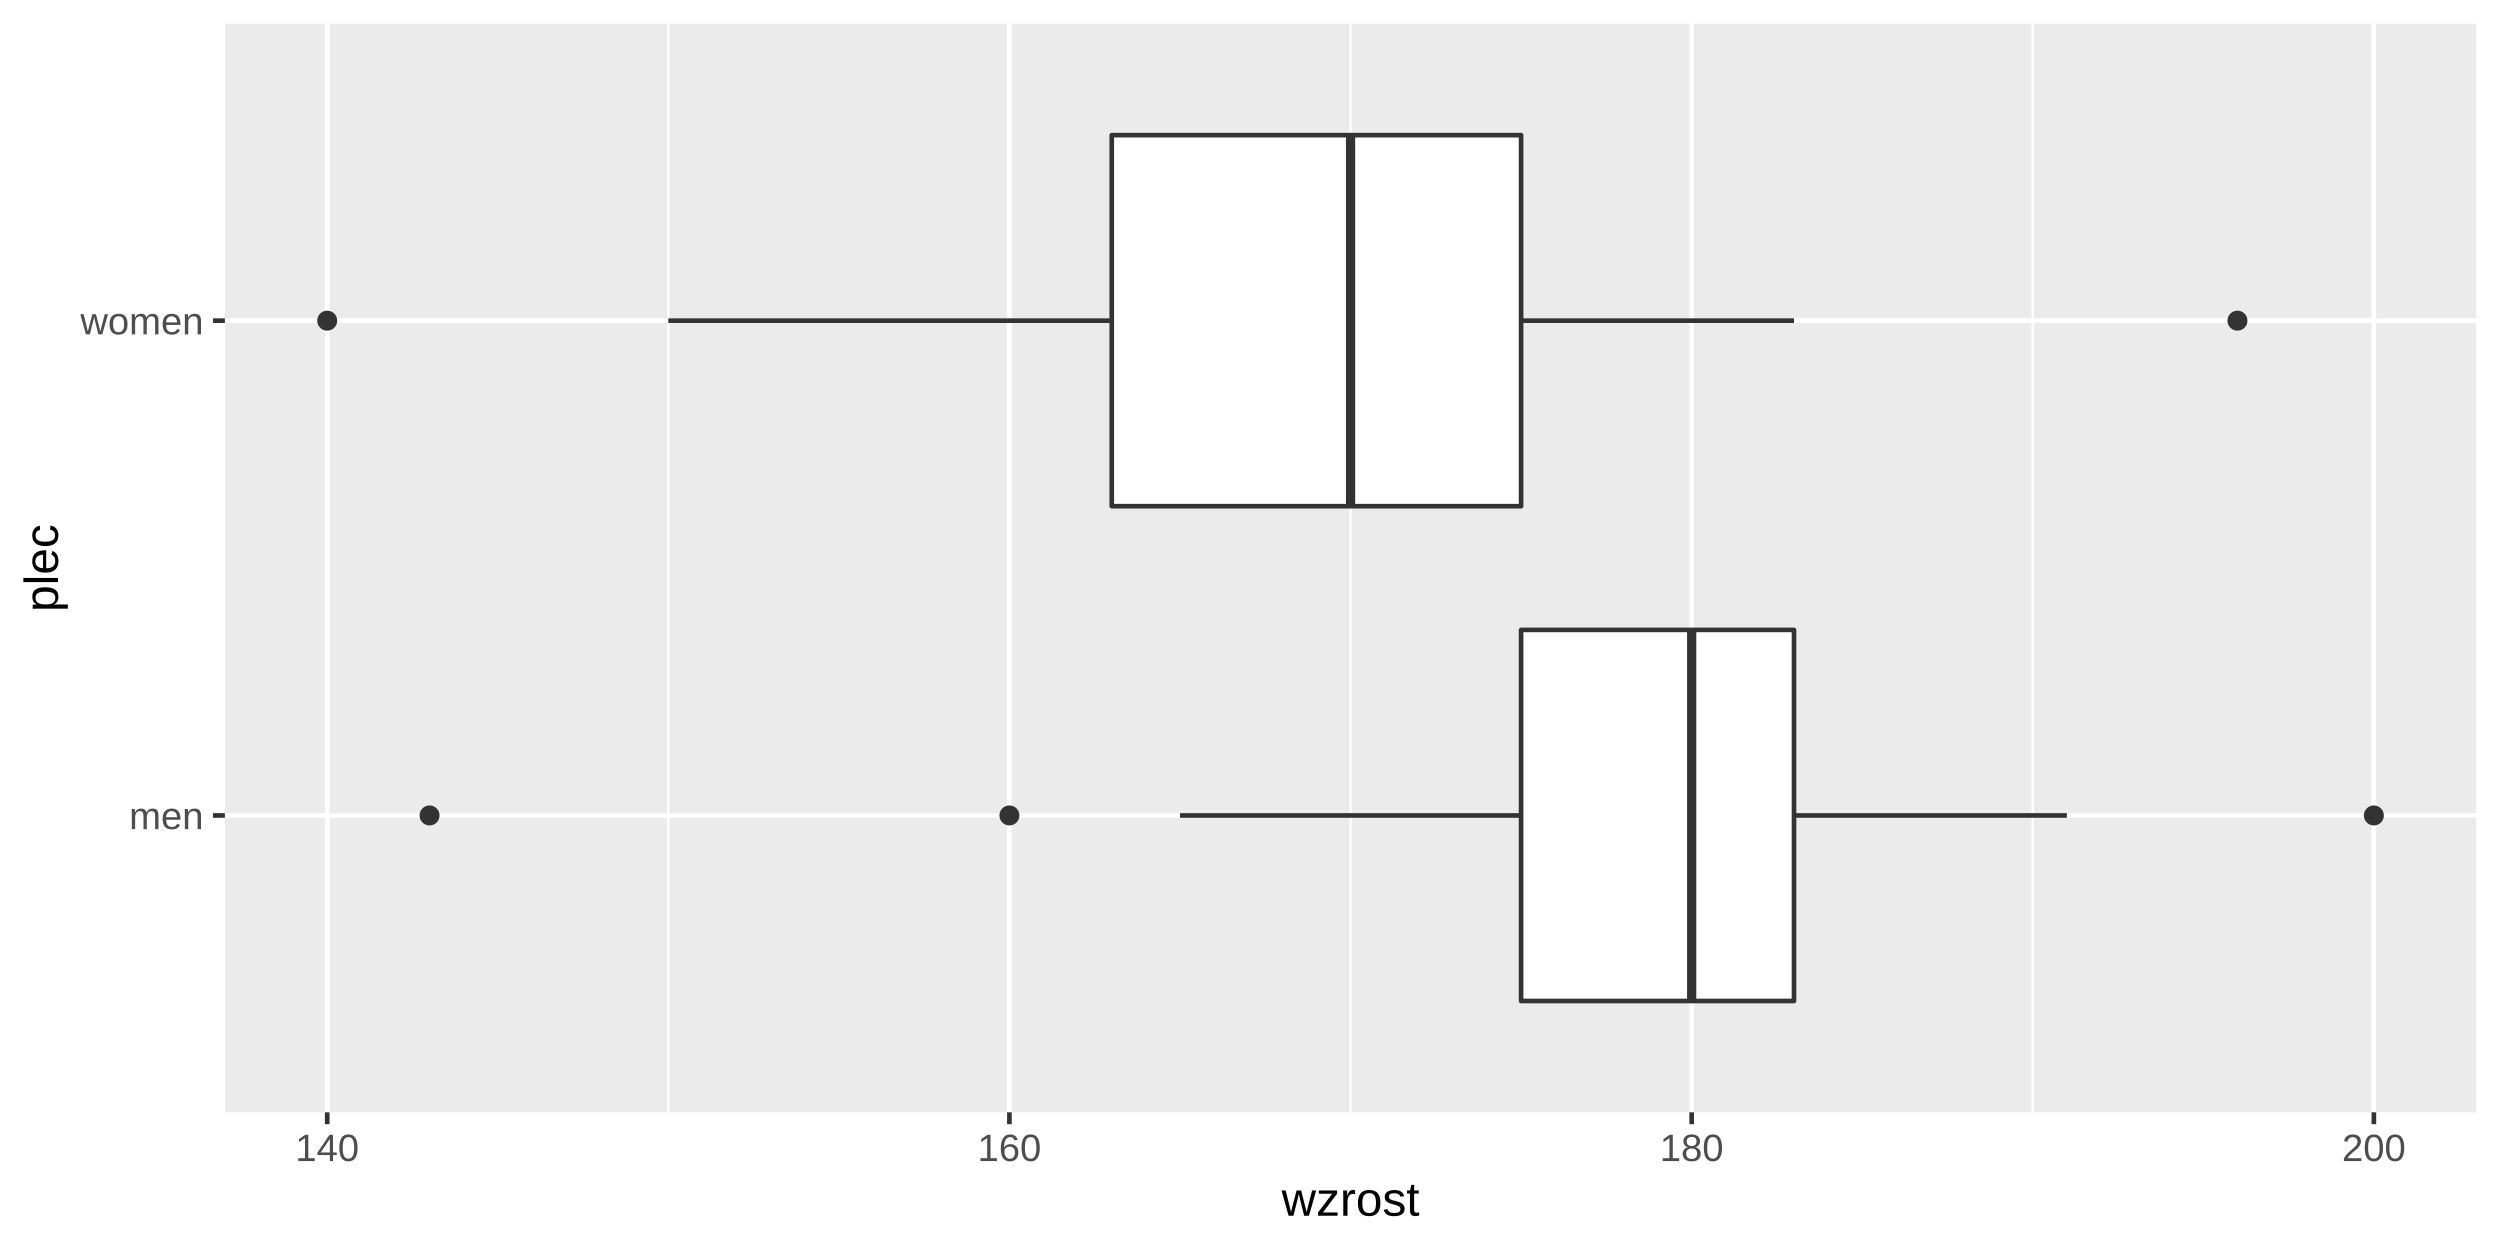
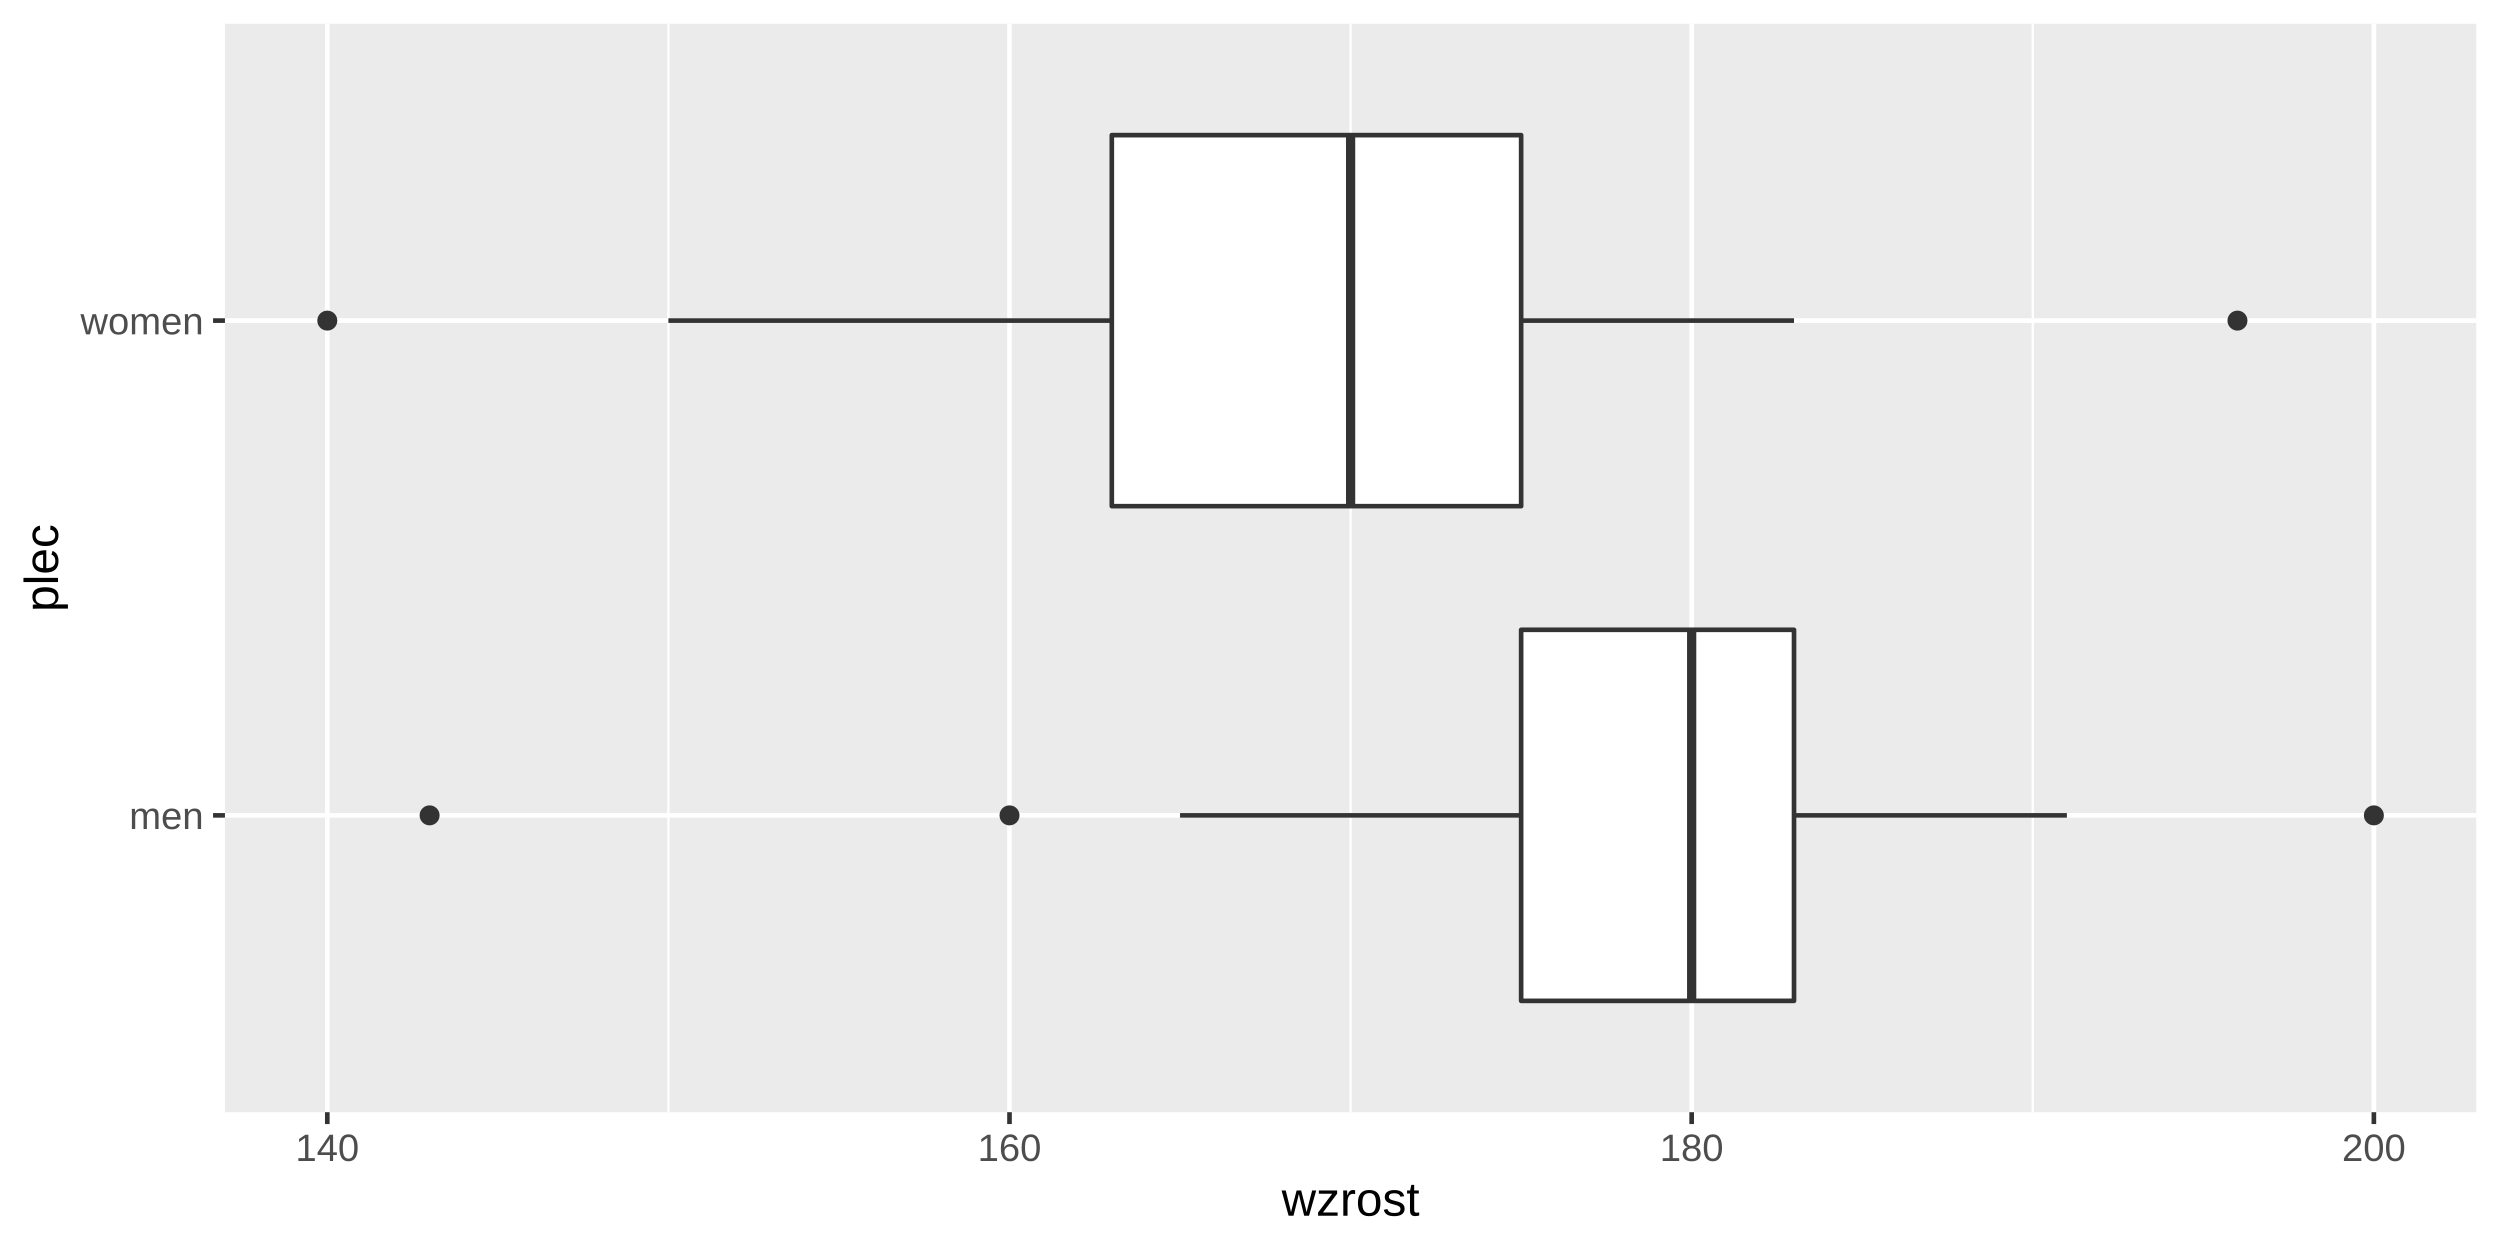
- <svg xmlns="http://www.w3.org/2000/svg" viewBox="0 0 576.00 288.00">
+ <svg xmlns="http://www.w3.org/2000/svg" class="svglite" width="576.00pt" height="288.00pt" viewBox="0 0 576.00 288.00">
  <defs>
    <style type="text/css">
-     line, polyline, polygon, path, rect, circle {
+     .svglite line, .svglite polyline, .svglite polygon, .svglite path, .svglite rect, .svglite circle {
      fill: none;
      stroke: #000000;
      stroke-linecap: round;
      stroke-linejoin: round;
      stroke-miterlimit: 10.00;
    }
+     .svglite text {
+       white-space: pre;
+     }
  </style>
  </defs>
  <rect width="100%" height="100%" style="stroke: none; fill: #FFFFFF;" />
-   <rect x="0" y="0.00" width="576.00" height="288.00" style="stroke-width: 1.07; stroke: #FFFFFF; fill: #FFFFFF;" />
  <defs>
-     <clipPath id="cpNTEuODF8NTcwLjUyfDI1Ni4yOHw1LjQ4">
-       <rect x="51.81" y="5.48" width="518.71" height="250.80" />
-     </clipPath>
-   </defs>
-   <rect x="51.81" y="5.48" width="518.71" height="250.80" style="stroke-width: 1.07; stroke: none; fill: #EBEBEB;" clip-path="url(#cpNTEuODF8NTcwLjUyfDI1Ni4yOHw1LjQ4)" />
-   <polyline points="153.98,256.28 153.98,5.48 " style="stroke-width: 0.53; stroke: #FFFFFF; stroke-linecap: butt;" clip-path="url(#cpNTEuODF8NTcwLjUyfDI1Ni4yOHw1LjQ4)" />
-   <polyline points="311.17,256.28 311.17,5.48 " style="stroke-width: 0.53; stroke: #FFFFFF; stroke-linecap: butt;" clip-path="url(#cpNTEuODF8NTcwLjUyfDI1Ni4yOHw1LjQ4)" />
-   <polyline points="468.35,256.28 468.35,5.48 " style="stroke-width: 0.53; stroke: #FFFFFF; stroke-linecap: butt;" clip-path="url(#cpNTEuODF8NTcwLjUyfDI1Ni4yOHw1LjQ4)" />
-   <polyline points="51.81,187.88 570.52,187.88 " style="stroke-width: 1.07; stroke: #FFFFFF; stroke-linecap: butt;" clip-path="url(#cpNTEuODF8NTcwLjUyfDI1Ni4yOHw1LjQ4)" />
-   <polyline points="51.81,73.88 570.52,73.88 " style="stroke-width: 1.07; stroke: #FFFFFF; stroke-linecap: butt;" clip-path="url(#cpNTEuODF8NTcwLjUyfDI1Ni4yOHw1LjQ4)" />
-   <polyline points="75.39,256.28 75.39,5.48 " style="stroke-width: 1.07; stroke: #FFFFFF; stroke-linecap: butt;" clip-path="url(#cpNTEuODF8NTcwLjUyfDI1Ni4yOHw1LjQ4)" />
-   <polyline points="232.57,256.28 232.57,5.48 " style="stroke-width: 1.07; stroke: #FFFFFF; stroke-linecap: butt;" clip-path="url(#cpNTEuODF8NTcwLjUyfDI1Ni4yOHw1LjQ4)" />
-   <polyline points="389.76,256.28 389.76,5.48 " style="stroke-width: 1.07; stroke: #FFFFFF; stroke-linecap: butt;" clip-path="url(#cpNTEuODF8NTcwLjUyfDI1Ni4yOHw1LjQ4)" />
-   <polyline points="546.94,256.28 546.94,5.48 " style="stroke-width: 1.07; stroke: #FFFFFF; stroke-linecap: butt;" clip-path="url(#cpNTEuODF8NTcwLjUyfDI1Ni4yOHw1LjQ4)" />
-   <circle cx="98.97" cy="187.88" r="1.95" style="stroke-width: 0.71; stroke: #333333; fill: #333333;" clip-path="url(#cpNTEuODF8NTcwLjUyfDI1Ni4yOHw1LjQ4)" />
-   <circle cx="232.57" cy="187.88" r="1.95" style="stroke-width: 0.71; stroke: #333333; fill: #333333;" clip-path="url(#cpNTEuODF8NTcwLjUyfDI1Ni4yOHw1LjQ4)" />
-   <circle cx="546.94" cy="187.88" r="1.95" style="stroke-width: 0.71; stroke: #333333; fill: #333333;" clip-path="url(#cpNTEuODF8NTcwLjUyfDI1Ni4yOHw1LjQ4)" />
-   <line x1="413.34" y1="187.88" x2="476.21" y2="187.88" style="stroke-width: 1.07; stroke: #333333; stroke-linecap: butt;" clip-path="url(#cpNTEuODF8NTcwLjUyfDI1Ni4yOHw1LjQ4)" />
-   <line x1="350.46" y1="187.88" x2="271.87" y2="187.88" style="stroke-width: 1.07; stroke: #333333; stroke-linecap: butt;" clip-path="url(#cpNTEuODF8NTcwLjUyfDI1Ni4yOHw1LjQ4)" />
-   <polygon points="413.34,230.63 350.46,230.63 350.46,145.13 413.34,145.13 413.34,230.63 " style="stroke-width: 1.07; stroke: #333333; fill: #FFFFFF;" clip-path="url(#cpNTEuODF8NTcwLjUyfDI1Ni4yOHw1LjQ4)" />
-   <line x1="389.76" y1="230.63" x2="389.76" y2="145.13" style="stroke-width: 2.13; stroke: #333333; stroke-linecap: butt;" clip-path="url(#cpNTEuODF8NTcwLjUyfDI1Ni4yOHw1LjQ4)" />
-   <circle cx="75.39" cy="73.88" r="1.95" style="stroke-width: 0.71; stroke: #333333; fill: #333333;" clip-path="url(#cpNTEuODF8NTcwLjUyfDI1Ni4yOHw1LjQ4)" />
-   <circle cx="515.51" cy="73.88" r="1.95" style="stroke-width: 0.71; stroke: #333333; fill: #333333;" clip-path="url(#cpNTEuODF8NTcwLjUyfDI1Ni4yOHw1LjQ4)" />
-   <line x1="350.46" y1="73.88" x2="413.34" y2="73.88" style="stroke-width: 1.07; stroke: #333333; stroke-linecap: butt;" clip-path="url(#cpNTEuODF8NTcwLjUyfDI1Ni4yOHw1LjQ4)" />
-   <line x1="256.15" y1="73.88" x2="153.98" y2="73.88" style="stroke-width: 1.07; stroke: #333333; stroke-linecap: butt;" clip-path="url(#cpNTEuODF8NTcwLjUyfDI1Ni4yOHw1LjQ4)" />
-   <polygon points="350.46,116.63 256.15,116.63 256.15,31.13 350.46,31.13 350.46,116.63 " style="stroke-width: 1.07; stroke: #333333; fill: #FFFFFF;" clip-path="url(#cpNTEuODF8NTcwLjUyfDI1Ni4yOHw1LjQ4)" />
-   <line x1="311.17" y1="116.63" x2="311.17" y2="31.13" style="stroke-width: 2.13; stroke: #333333; stroke-linecap: butt;" clip-path="url(#cpNTEuODF8NTcwLjUyfDI1Ni4yOHw1LjQ4)" />
-   <defs>
-     <clipPath id="cpMC4wMHw1NzYuMDB8Mjg4LjAwfDAuMDA=">
+     <clipPath id="cpMC4wMHw1NzYuMDB8MC4wMHwyODguMDA=">
      <rect x="0.00" y="0.00" width="576.00" height="288.00" />
    </clipPath>
  </defs>
-   <g clip-path="url(#cpMC4wMHw1NzYuMDB8Mjg4LjAwfDAuMDA=)">
-     <text x="29.76" y="191.03" style="font-size: 8.80px; fill: #4D4D4D; font-family: Arial;" textLength="17.12px" lengthAdjust="spacingAndGlyphs">men</text>
+   <g clip-path="url(#cpMC4wMHw1NzYuMDB8MC4wMHwyODguMDA=)">
+     <rect x="0.00" y="0.00" width="576.00" height="288.00" style="stroke-width: 1.07; stroke: #FFFFFF; fill: #FFFFFF;" />
  </g>
-   <g clip-path="url(#cpMC4wMHw1NzYuMDB8Mjg4LjAwfDAuMDA=)">
-     <text x="18.51" y="77.03" style="font-size: 8.80px; fill: #4D4D4D; font-family: Arial;" textLength="28.37px" lengthAdjust="spacingAndGlyphs">women</text>
+   <defs>
+     <clipPath id="cpNTEuODN8NTcwLjUyfDUuNDh8MjU2LjI1">
+       <rect x="51.83" y="5.48" width="518.69" height="250.77" />
+     </clipPath>
+   </defs>
+   <g clip-path="url(#cpNTEuODN8NTcwLjUyfDUuNDh8MjU2LjI1)">
+     <rect x="51.83" y="5.48" width="518.69" height="250.77" style="stroke-width: 1.07; stroke: none; fill: #EBEBEB;" />
+     <polyline points="154.00,256.25 154.00,5.48 " style="stroke-width: 0.53; stroke: #FFFFFF; stroke-linecap: butt;" />
+     <polyline points="311.18,256.25 311.18,5.48 " style="stroke-width: 0.53; stroke: #FFFFFF; stroke-linecap: butt;" />
+     <polyline points="468.35,256.25 468.35,5.48 " style="stroke-width: 0.53; stroke: #FFFFFF; stroke-linecap: butt;" />
+     <polyline points="51.83,187.86 570.52,187.86 " style="stroke-width: 1.07; stroke: #FFFFFF; stroke-linecap: butt;" />
+     <polyline points="51.83,73.87 570.52,73.87 " style="stroke-width: 1.07; stroke: #FFFFFF; stroke-linecap: butt;" />
+     <polyline points="75.41,256.25 75.41,5.48 " style="stroke-width: 1.07; stroke: #FFFFFF; stroke-linecap: butt;" />
+     <polyline points="232.59,256.25 232.59,5.48 " style="stroke-width: 1.07; stroke: #FFFFFF; stroke-linecap: butt;" />
+     <polyline points="389.76,256.25 389.76,5.48 " style="stroke-width: 1.07; stroke: #FFFFFF; stroke-linecap: butt;" />
+     <polyline points="546.94,256.25 546.94,5.48 " style="stroke-width: 1.07; stroke: #FFFFFF; stroke-linecap: butt;" />
+     <circle cx="98.98" cy="187.86" r="1.95" style="stroke-width: 0.71; stroke: #333333; fill: #333333;" />
+     <circle cx="232.59" cy="187.86" r="1.95" style="stroke-width: 0.71; stroke: #333333; fill: #333333;" />
+     <circle cx="546.94" cy="187.86" r="1.95" style="stroke-width: 0.71; stroke: #333333; fill: #333333;" />
+     <line x1="413.34" y1="187.86" x2="476.21" y2="187.86" style="stroke-width: 1.07; stroke: #333333; stroke-linecap: butt;" />
+     <line x1="350.47" y1="187.86" x2="271.88" y2="187.86" style="stroke-width: 1.07; stroke: #333333; stroke-linecap: butt;" />
+     <polygon points="413.34,230.60 350.47,230.60 350.47,145.11 413.34,145.11 413.34,230.60 " style="stroke-width: 1.07; stroke: #333333; fill: #FFFFFF;" />
+     <line x1="389.76" y1="230.60" x2="389.76" y2="145.11" style="stroke-width: 2.13; stroke: #333333; stroke-linecap: butt;" />
+     <circle cx="75.41" cy="73.87" r="1.95" style="stroke-width: 0.71; stroke: #333333; fill: #333333;" />
+     <circle cx="515.51" cy="73.87" r="1.95" style="stroke-width: 0.71; stroke: #333333; fill: #333333;" />
+     <line x1="350.47" y1="73.87" x2="413.34" y2="73.87" style="stroke-width: 1.07; stroke: #333333; stroke-linecap: butt;" />
+     <line x1="256.16" y1="73.87" x2="154.00" y2="73.87" style="stroke-width: 1.07; stroke: #333333; stroke-linecap: butt;" />
+     <polygon points="350.47,116.62 256.16,116.62 256.16,31.13 350.47,31.13 350.47,116.62 " style="stroke-width: 1.07; stroke: #333333; fill: #FFFFFF;" />
+     <line x1="311.18" y1="116.62" x2="311.18" y2="31.13" style="stroke-width: 2.13; stroke: #333333; stroke-linecap: butt;" />
  </g>
-   <polyline points="49.07,187.88 51.81,187.88 " style="stroke-width: 1.07; stroke: #333333; stroke-linecap: butt;" clip-path="url(#cpMC4wMHw1NzYuMDB8Mjg4LjAwfDAuMDA=)" />
-   <polyline points="49.07,73.88 51.81,73.88 " style="stroke-width: 1.07; stroke: #333333; stroke-linecap: butt;" clip-path="url(#cpMC4wMHw1NzYuMDB8Mjg4LjAwfDAuMDA=)" />
-   <polyline points="75.39,259.02 75.39,256.28 " style="stroke-width: 1.07; stroke: #333333; stroke-linecap: butt;" clip-path="url(#cpMC4wMHw1NzYuMDB8Mjg4LjAwfDAuMDA=)" />
-   <polyline points="232.57,259.02 232.57,256.28 " style="stroke-width: 1.07; stroke: #333333; stroke-linecap: butt;" clip-path="url(#cpMC4wMHw1NzYuMDB8Mjg4LjAwfDAuMDA=)" />
-   <polyline points="389.76,259.02 389.76,256.28 " style="stroke-width: 1.07; stroke: #333333; stroke-linecap: butt;" clip-path="url(#cpMC4wMHw1NzYuMDB8Mjg4LjAwfDAuMDA=)" />
-   <polyline points="546.94,259.02 546.94,256.28 " style="stroke-width: 1.07; stroke: #333333; stroke-linecap: butt;" clip-path="url(#cpMC4wMHw1NzYuMDB8Mjg4LjAwfDAuMDA=)" />
-   <g clip-path="url(#cpMC4wMHw1NzYuMDB8Mjg4LjAwfDAuMDA=)">
-     <text x="68.05" y="267.51" style="font-size: 8.80px; fill: #4D4D4D; font-family: Arial;" textLength="14.68px" lengthAdjust="spacingAndGlyphs">140</text>
-   </g>
-   <g clip-path="url(#cpMC4wMHw1NzYuMDB8Mjg4LjAwfDAuMDA=)">
-     <text x="225.23" y="267.51" style="font-size: 8.80px; fill: #4D4D4D; font-family: Arial;" textLength="14.68px" lengthAdjust="spacingAndGlyphs">160</text>
-   </g>
-   <g clip-path="url(#cpMC4wMHw1NzYuMDB8Mjg4LjAwfDAuMDA=)">
-     <text x="382.42" y="267.51" style="font-size: 8.80px; fill: #4D4D4D; font-family: Arial;" textLength="14.68px" lengthAdjust="spacingAndGlyphs">180</text>
-   </g>
-   <g clip-path="url(#cpMC4wMHw1NzYuMDB8Mjg4LjAwfDAuMDA=)">
-     <text x="539.60" y="267.51" style="font-size: 8.80px; fill: #4D4D4D; font-family: Arial;" textLength="14.68px" lengthAdjust="spacingAndGlyphs">200</text>
-   </g>
-   <g clip-path="url(#cpMC4wMHw1NzYuMDB8Mjg4LjAwfDAuMDA=)">
-     <text x="295.28" y="280.10" style="font-size: 11.00px; font-family: Arial;" textLength="31.78px" lengthAdjust="spacingAndGlyphs">wzrost</text>
-   </g>
-   <g clip-path="url(#cpMC4wMHw1NzYuMDB8Mjg4LjAwfDAuMDA=)">
-     <text transform="translate(13.35,140.97) rotate(-90)" style="font-size: 11.00px; font-family: Arial;" textLength="20.18px" lengthAdjust="spacingAndGlyphs">plec</text>
+   <g clip-path="url(#cpMC4wMHw1NzYuMDB8MC4wMHwyODguMDA=)">
+     <text x="46.90" y="191.01" text-anchor="end" style="font-size: 8.80px;fill: #4D4D4D; font-family: &quot;Arial&quot;;" textLength="17.12px" lengthAdjust="spacingAndGlyphs">men</text>
+     <text x="46.90" y="77.03" text-anchor="end" style="font-size: 8.80px;fill: #4D4D4D; font-family: &quot;Arial&quot;;" textLength="28.37px" lengthAdjust="spacingAndGlyphs">women</text>
+     <polyline points="49.09,187.86 51.83,187.86 " style="stroke-width: 1.07; stroke: #333333; stroke-linecap: butt;" />
+     <polyline points="49.09,73.87 51.83,73.87 " style="stroke-width: 1.07; stroke: #333333; stroke-linecap: butt;" />
+     <polyline points="75.41,258.99 75.41,256.25 " style="stroke-width: 1.07; stroke: #333333; stroke-linecap: butt;" />
+     <polyline points="232.59,258.99 232.59,256.25 " style="stroke-width: 1.07; stroke: #333333; stroke-linecap: butt;" />
+     <polyline points="389.76,258.99 389.76,256.25 " style="stroke-width: 1.07; stroke: #333333; stroke-linecap: butt;" />
+     <polyline points="546.94,258.99 546.94,256.25 " style="stroke-width: 1.07; stroke: #333333; stroke-linecap: butt;" />
+     <text x="75.41" y="267.49" text-anchor="middle" style="font-size: 8.80px;fill: #4D4D4D; font-family: &quot;Arial&quot;;" textLength="14.69px" lengthAdjust="spacingAndGlyphs">140</text>
+     <text x="232.59" y="267.49" text-anchor="middle" style="font-size: 8.80px;fill: #4D4D4D; font-family: &quot;Arial&quot;;" textLength="14.69px" lengthAdjust="spacingAndGlyphs">160</text>
+     <text x="389.76" y="267.49" text-anchor="middle" style="font-size: 8.80px;fill: #4D4D4D; font-family: &quot;Arial&quot;;" textLength="14.69px" lengthAdjust="spacingAndGlyphs">180</text>
+     <text x="546.94" y="267.49" text-anchor="middle" style="font-size: 8.80px;fill: #4D4D4D; font-family: &quot;Arial&quot;;" textLength="14.69px" lengthAdjust="spacingAndGlyphs">200</text>
+     <text x="311.18" y="280.10" text-anchor="middle" style="font-size: 11.00px; font-family: &quot;Arial&quot;;" textLength="31.78px" lengthAdjust="spacingAndGlyphs">wzrost</text>
+     <text transform="translate(13.37,130.87) rotate(-90)" text-anchor="middle" style="font-size: 11.00px; font-family: &quot;Arial&quot;;" textLength="20.18px" lengthAdjust="spacingAndGlyphs">plec</text>
  </g>
</svg>
